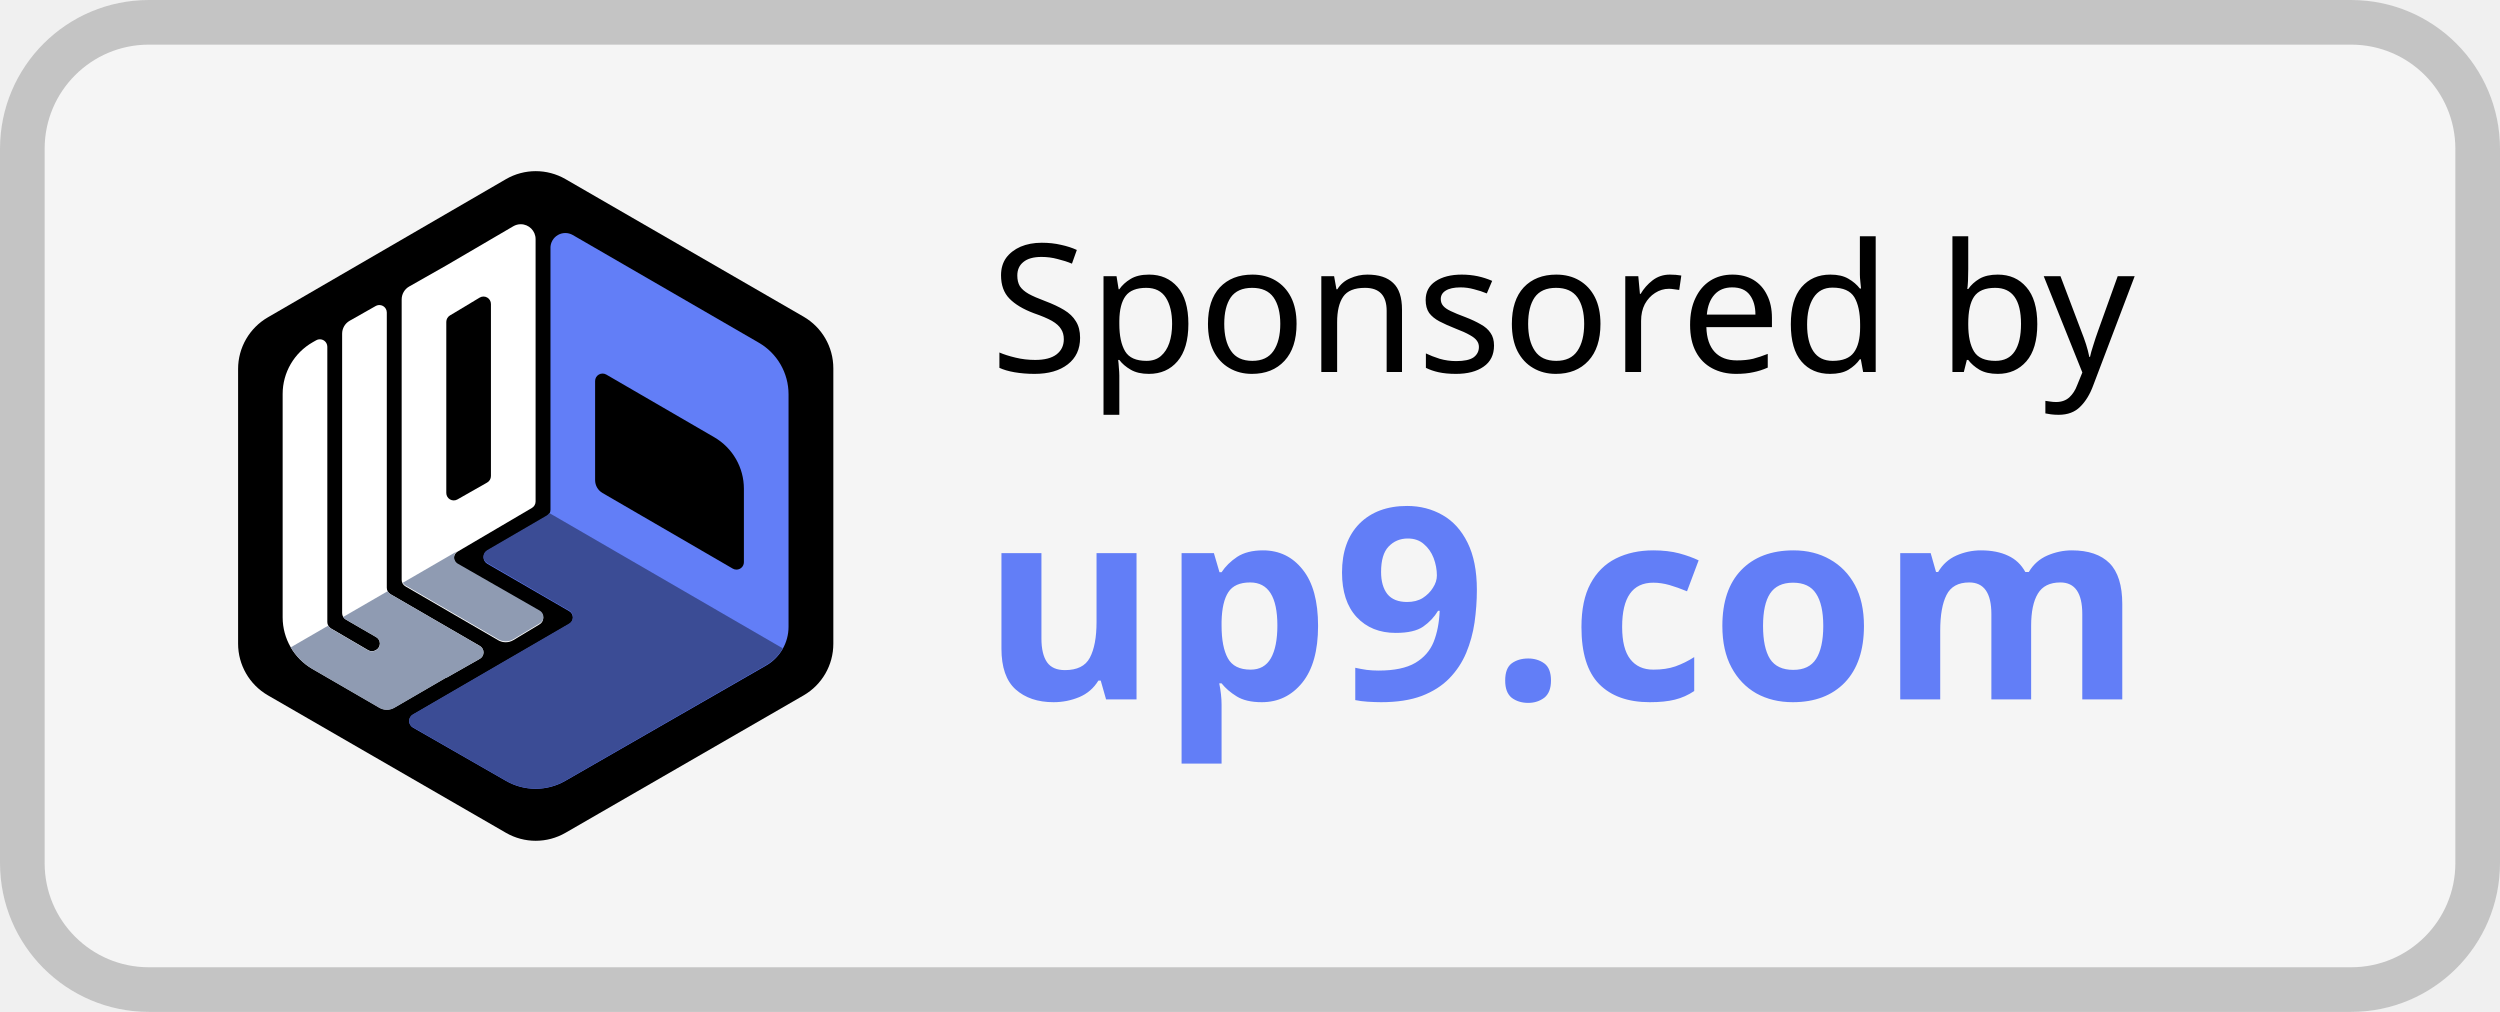
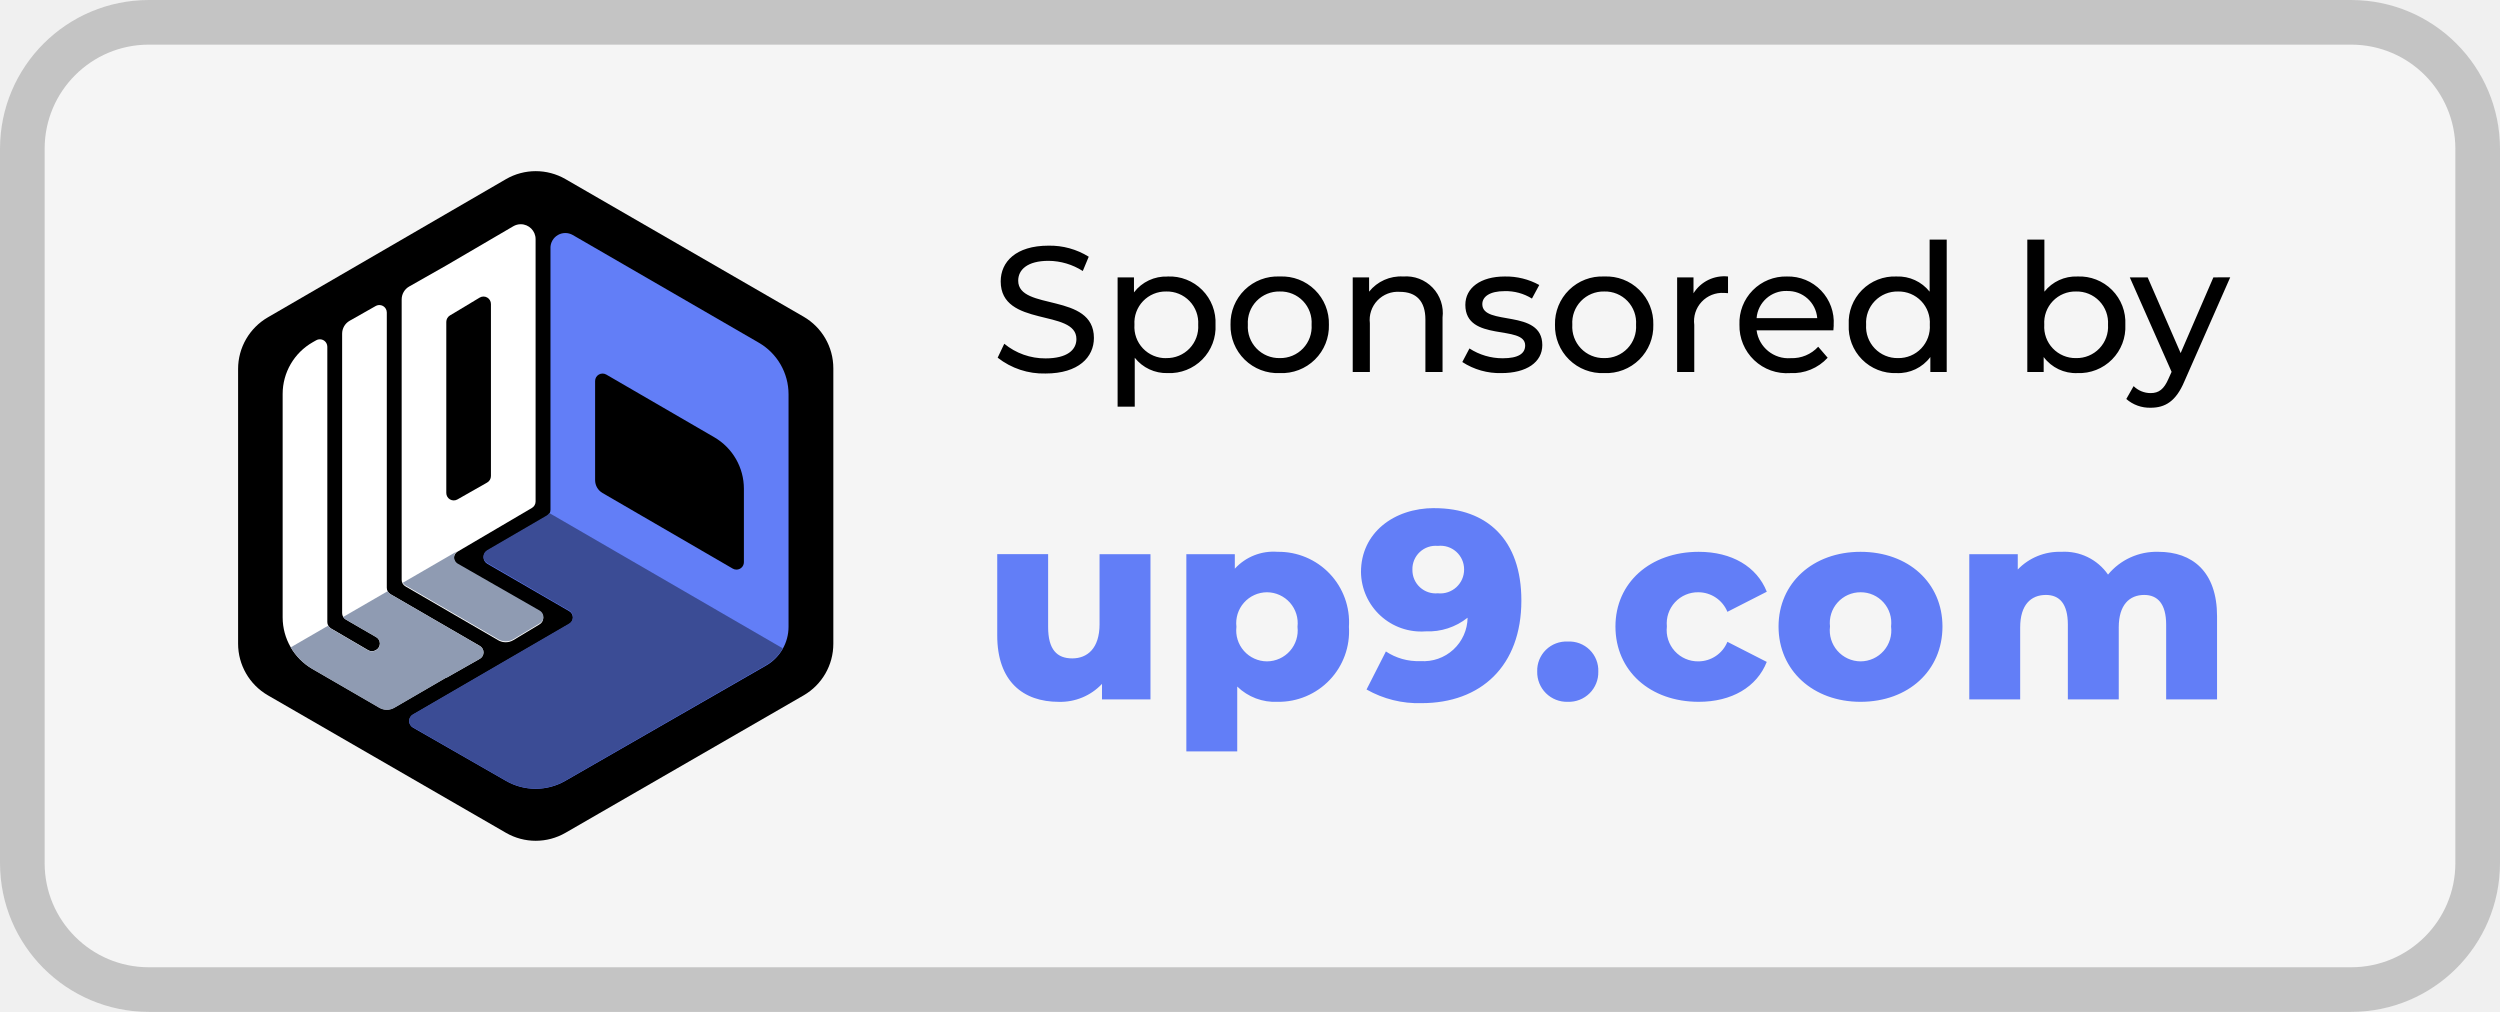
<svg xmlns="http://www.w3.org/2000/svg" width="168" height="68" viewBox="0 0 168 68">
  <defs>
    <clipPath id="clip-up9_sponsored_link">
      <rect width="168" height="68" />
    </clipPath>
  </defs>
  <g id="up9_sponsored_link" clip-path="url(#clip-up9_sponsored_link)">
    <g id="Group_4717" data-name="Group 4717" transform="translate(-1982.938 -5521)">
      <g id="Rectangle_2" data-name="Rectangle 2" transform="translate(1982.938 5521)" fill="#f5f5f5" stroke="#c4c4c4" stroke-width="3">
        <rect width="168" height="68" rx="10" stroke="none" />
        <rect x="1.5" y="1.5" width="165" height="65" rx="8.5" fill="none" />
      </g>
      <g id="Group_4712" data-name="Group 4712" transform="translate(1998.938 5531.625)">
        <g id="Group_4711" data-name="Group 4711" transform="translate(0 0.875)">
          <g id="logo" transform="translate(0 0)">
            <g id="Group_4690_2_" transform="translate(0 0)">
              <path id="Path_2985_1_" d="M0,31.758a4.008,4.008,0,0,0,2,3.47l16,9.241a4,4,0,0,0,4,0l16-9.234a4,4,0,0,0,2-3.469V13.252a4.006,4.006,0,0,0-2-3.468L22,.54A4,4,0,0,0,18,.543l-16,9.286A4.005,4.005,0,0,0,0,13.294Z" transform="translate(0 -0.004)" />
              <path id="Path_2986_2_" d="M43.244,112.794a.5.5,0,0,1,0,.868L41,114.931l-.017-.01L37.5,116.94a1,1,0,0,1-1,0l-4.5-2.6a4,4,0,0,1-2-3.462V95.863a4,4,0,0,1,2.028-3.48l.226-.128a.5.5,0,0,1,.683.189.494.494,0,0,1,.065.246v18.5a.5.5,0,0,0,.248.432l2.5,1.46a.5.5,0,0,0,.5,0l.032-.018a.5.5,0,0,0,0-.867l-2.036-1.176a.5.5,0,0,1-.249-.433V91.814a1,1,0,0,1,.507-.87l1.747-.99a.5.5,0,0,1,.683.189.494.494,0,0,1,.065.245v18.5a.5.5,0,0,0,.249.433Z" transform="translate(-27.006 -80.889)" fill="#fff" />
              <path id="Path_2987_2_" d="M113.933,58.482a.5.5,0,0,1-.187-.684.494.494,0,0,1,.189-.188l4.988-2.932a.5.5,0,0,0,.246-.433V36.613a1,1,0,0,0-1-1,.99.99,0,0,0-.5.137l-4.5,2.632-2.493,1.415a1,1,0,0,0-.507.873V59.511a.5.5,0,0,0,.249.435l6.241,3.624a1,1,0,0,0,1.015-.008l1.763-1.061a.5.5,0,0,0-.009-.866Zm-.521-16.739,2-1.2a.5.5,0,0,1,.756.431V52.534a.5.5,0,0,1-.253.437l-2,1.137a.5.5,0,0,1-.747-.437v-11.5A.509.509,0,0,1,113.412,41.743Z" transform="translate(-99.177 -32.045)" fill="#fff" />
              <path id="Path_2988_2_" d="M124.677,42.535v17.6a.5.5,0,0,1-.249.433l-4,2.324a.5.5,0,0,0,0,.866l5.505,3.188a.5.5,0,0,1,0,.866l-10.5,6.088a.5.5,0,0,0,0,.868l6.258,3.585a4,4,0,0,0,3.977,0l13.5-7.753a3,3,0,0,0,1.507-2.6V52.369a4,4,0,0,0-2-3.466l-12.5-7.235a1,1,0,0,0-1.5.867Zm12.25,21.551-8.751-5.08a1,1,0,0,1-.5-.866V51.478a.5.5,0,0,1,.75-.433l7.256,4.212a4,4,0,0,1,1.993,3.463v4.933a.5.5,0,0,1-.5.5.492.492,0,0,1-.251-.068Z" transform="translate(-103.685 -37.375)" fill="#627ef7" />
              <path id="Path_2989_2_" d="M48.128,287.2l-2.24,1.274-.017-.01-3.482,2.027a1,1,0,0,1-1,0l-4.5-2.613a4,4,0,0,1-1.454-1.458l2.517-1.458a.508.508,0,0,0,.189.2l2.5,1.465a.5.5,0,0,0,.5,0l.032-.018a.5.5,0,0,0,0-.87l-2.035-1.181a.5.5,0,0,1-.18-.18l2.987-1.729a.506.506,0,0,0,.193.2l6,3.479a.5.5,0,0,1,0,.87Z" transform="translate(-31.895 -254.42)" fill="#8f9bb2" />
              <path id="Path_2991_2_" d="M140.3,239.511a2.991,2.991,0,0,1-1.118,1.128l-13.506,7.772a3.991,3.991,0,0,1-3.976,0l-6.258-3.593a.5.5,0,0,1,0-.87l8.249-4.794,2.252-1.309a.5.5,0,0,0,0-.868l-2.252-1.308-3.253-1.889a.5.5,0,0,1,0-.868l3.254-1.893.75-.437a.5.5,0,0,0,.17-.164Z" transform="translate(-103.698 -207.442)" fill="#3b4c95" />
              <path id="Path_2992_2_" d="M120.05,260.636l-.267.16-1.495.9a1,1,0,0,1-1.015.008l-6.24-3.622a.518.518,0,0,1-.1-.082.475.475,0,0,1-.077-.1l0,0,1.372-.795,2.265-1.313a.391.391,0,0,0-.048.043.307.307,0,0,0-.041.047.018.018,0,0,0-.006.009.242.242,0,0,0-.028.043.15.15,0,0,0-.01.018c0,.01-.01.02-.014.03a.189.189,0,0,0-.012.03.194.194,0,0,0-.011.034.041.041,0,0,0,0,.018.372.372,0,0,0-.009.046.5.5,0,0,0,.245.511l5.236,3,.258.147a.5.5,0,0,1,.187.683A.512.512,0,0,1,120.05,260.636Z" transform="translate(-99.789 -230.239)" fill="#8f9bb2" />
            </g>
          </g>
        </g>
-         <text id="Sponsored_by" data-name="Sponsored by" transform="translate(92.203 14.375)" font-size="12" font-family="Montserrat-Medium, Montserrat, sans-serif" font-weight="500">
-           <tspan x="-41.652" y="0">Sponsored by</tspan>
-         </text>
-         <text id="up9.com" transform="translate(92 36.375)" fill="#627ef7" font-size="18" font-family="Montserrat-ExtraBold, Montserrat, sans-serif" font-weight="800" letter-spacing="0.012em">
-           <tspan x="-42.048" y="0">up9.com</tspan>
-         </text>
+         <path id="Path_3005" data-name="Path 3005" d="M-37.944.1c2.22,0,3.252-1.1,3.252-2.388,0-3.084-5.088-1.8-5.088-3.852,0-.732.612-1.332,2.04-1.332a4.338,4.338,0,0,1,2.3.684l.4-.96a4.942,4.942,0,0,0-2.7-.744c-2.208,0-3.216,1.1-3.216,2.4,0,3.12,5.088,1.824,5.088,3.876,0,.732-.624,1.3-2.076,1.3A4.323,4.323,0,0,1-40.716-1.9l-.444.936A4.986,4.986,0,0,0-37.944.1Zm8.208-6.516A2.709,2.709,0,0,0-32-5.352V-6.36h-1.1V2.328h1.152V-.96A2.716,2.716,0,0,0-29.736.072,3.09,3.09,0,0,0-26.52-3.18,3.087,3.087,0,0,0-29.736-6.42Zm-.1,5.484A2.1,2.1,0,0,1-31.968-3.18a2.1,2.1,0,0,1,2.136-2.232A2.1,2.1,0,0,1-27.684-3.18,2.106,2.106,0,0,1-29.832-.936ZM-22.2.072A3.164,3.164,0,0,0-18.9-3.18a3.155,3.155,0,0,0-3.3-3.24,3.165,3.165,0,0,0-3.312,3.24A3.174,3.174,0,0,0-22.2.072Zm0-1.008A2.106,2.106,0,0,1-24.348-3.18,2.1,2.1,0,0,1-22.2-5.412,2.087,2.087,0,0,1-20.064-3.18,2.1,2.1,0,0,1-22.2-.936Zm8.292-5.484A2.726,2.726,0,0,0-16.2-5.4v-.96h-1.1V0h1.152V-3.276a1.889,1.889,0,0,1,2.016-2.112c1.092,0,1.716.612,1.716,1.86V0h1.152V-3.66A2.464,2.464,0,0,0-13.908-6.42Zm6.6,6.492C-5.616.072-4.56-.66-4.56-1.812c0-2.472-4.032-1.248-4.032-2.748,0-.5.492-.876,1.5-.876a3.321,3.321,0,0,1,1.836.5l.492-.912A4.628,4.628,0,0,0-7.08-6.42c-1.632,0-2.652.768-2.652,1.908,0,2.532,4.02,1.3,4.02,2.724,0,.54-.444.864-1.512.864a4.087,4.087,0,0,1-2.232-.66l-.48.912A4.59,4.59,0,0,0-7.308.072ZM-.4.072A3.164,3.164,0,0,0,2.9-3.18,3.155,3.155,0,0,0-.4-6.42,3.165,3.165,0,0,0-3.708-3.18,3.174,3.174,0,0,0-.4.072Zm0-1.008A2.106,2.106,0,0,1-2.544-3.18,2.1,2.1,0,0,1-.4-5.412,2.087,2.087,0,0,1,1.74-3.18,2.1,2.1,0,0,1-.4-.936Zm6-4.356V-6.36H4.5V0H5.652V-3.168a1.9,1.9,0,0,1,2-2.148A2.034,2.034,0,0,1,7.92-5.3V-6.42A2.428,2.428,0,0,0,5.6-5.292Zm9.42,2.148A3.067,3.067,0,0,0,11.88-6.42,3.115,3.115,0,0,0,8.688-3.18,3.184,3.184,0,0,0,12.108.072,3.192,3.192,0,0,0,14.616-.96L13.98-1.7a2.375,2.375,0,0,1-1.836.768A2.154,2.154,0,0,1,9.84-2.8H15C15.012-2.9,15.024-3.048,15.024-3.144Zm-3.144-2.3a1.983,1.983,0,0,1,2.04,1.824H9.84A1.982,1.982,0,0,1,11.88-5.448ZM21.468-8.9v3.5a2.706,2.706,0,0,0-2.22-1.02,3.087,3.087,0,0,0-3.216,3.24A3.1,3.1,0,0,0,19.248.072a2.687,2.687,0,0,0,2.268-1.08V0h1.1V-8.9ZM19.344-.936A2.106,2.106,0,0,1,17.2-3.18a2.1,2.1,0,0,1,2.148-2.232A2.093,2.093,0,0,1,21.48-3.18,2.1,2.1,0,0,1,19.344-.936ZM31.4-6.42a2.706,2.706,0,0,0-2.22,1.02V-8.9H28.032V0h1.1V-1.008A2.687,2.687,0,0,0,31.4.072,3.1,3.1,0,0,0,34.62-3.18,3.087,3.087,0,0,0,31.4-6.42Zm-.1,5.484A2.1,2.1,0,0,1,29.172-3.18a2.093,2.093,0,0,1,2.136-2.232A2.1,2.1,0,0,1,33.456-3.18,2.106,2.106,0,0,1,31.308-.936ZM40.536-6.36l-2.2,5.088L36.12-6.36h-1.2L37.728-.012l-.2.444c-.312.732-.66.984-1.212.984a1.627,1.627,0,0,1-1.14-.468l-.492.864a2.388,2.388,0,0,0,1.632.588c.972,0,1.7-.42,2.268-1.764l3.084-7Z" transform="translate(92.203 14.375)" />
+         <path id="Path_3006" data-name="Path 3006" d="M-34.11-9.756v4.7c0,1.638-.828,2.3-1.836,2.3-1.026,0-1.62-.594-1.62-2.106v-4.9h-3.42V-4.3c0,3.1,1.746,4.464,4.14,4.464a3.845,3.845,0,0,0,2.9-1.206V0h3.258V-9.756Zm11.97-.162a3.52,3.52,0,0,0-2.88,1.134v-.972h-3.258V3.492h3.42V-.864A3.637,3.637,0,0,0-22.14.162a4.731,4.731,0,0,0,4.788-5.04A4.731,4.731,0,0,0-22.14-9.918Zm-.72,7.362a2.076,2.076,0,0,1-2.052-2.322A2.076,2.076,0,0,1-22.86-7.2a2.076,2.076,0,0,1,2.052,2.322A2.076,2.076,0,0,1-22.86-2.556Zm11.25-10.3c-2.736,0-4.932,1.674-4.932,4.3A4.047,4.047,0,0,0-12.2-4.572,4.231,4.231,0,0,0-9.378-5.49a2.959,2.959,0,0,1-3.168,2.916,3.9,3.9,0,0,1-2.322-.648l-1.3,2.556a7.049,7.049,0,0,0,3.69.918c4,0,6.714-2.5,6.714-6.894C-5.76-10.728-8.064-12.852-11.61-12.852Zm.252,5.724a1.563,1.563,0,0,1-1.728-1.584,1.561,1.561,0,0,1,1.71-1.6A1.584,1.584,0,0,1-9.612-8.73,1.6,1.6,0,0,1-11.358-7.128ZM-2.646.162A1.981,1.981,0,0,0-.594-1.872,1.947,1.947,0,0,0-2.646-3.888,1.956,1.956,0,0,0-4.7-1.872,1.992,1.992,0,0,0-2.646.162Zm8.8,0c2.214,0,3.906-.99,4.572-2.682L8.082-3.87A2.115,2.115,0,0,1,6.138-2.556,2.1,2.1,0,0,1,4.014-4.9,2.093,2.093,0,0,1,6.138-7.2,2.115,2.115,0,0,1,8.082-5.886l2.646-1.35C10.062-8.928,8.37-9.918,6.156-9.918,2.88-9.918.558-7.83.558-4.9.558-1.926,2.88.162,6.156.162Zm10.872,0c3.222,0,5.508-2.106,5.508-5.058,0-2.934-2.286-5.022-5.508-5.022-3.186,0-5.508,2.088-5.508,5.022C11.52-1.944,13.842.162,17.028.162Zm0-2.718A2.082,2.082,0,0,1,14.976-4.9a2.06,2.06,0,0,1,2.052-2.3A2.051,2.051,0,0,1,19.08-4.9,2.073,2.073,0,0,1,17.028-2.556ZM37.044-9.918a4.225,4.225,0,0,0-3.384,1.53,3.572,3.572,0,0,0-3.15-1.53A3.88,3.88,0,0,0,27.594-8.73V-9.756H24.336V0h3.42V-4.842c0-1.512.72-2.178,1.728-2.178.918,0,1.476.594,1.476,2V0h3.42V-4.842c0-1.512.72-2.178,1.71-2.178.9,0,1.476.594,1.476,2V0h3.42V-5.58C40.986-8.6,39.312-9.918,37.044-9.918Z" transform="translate(92 36.375)" fill="#627ef7" />
      </g>
    </g>
  </g>
</svg>
